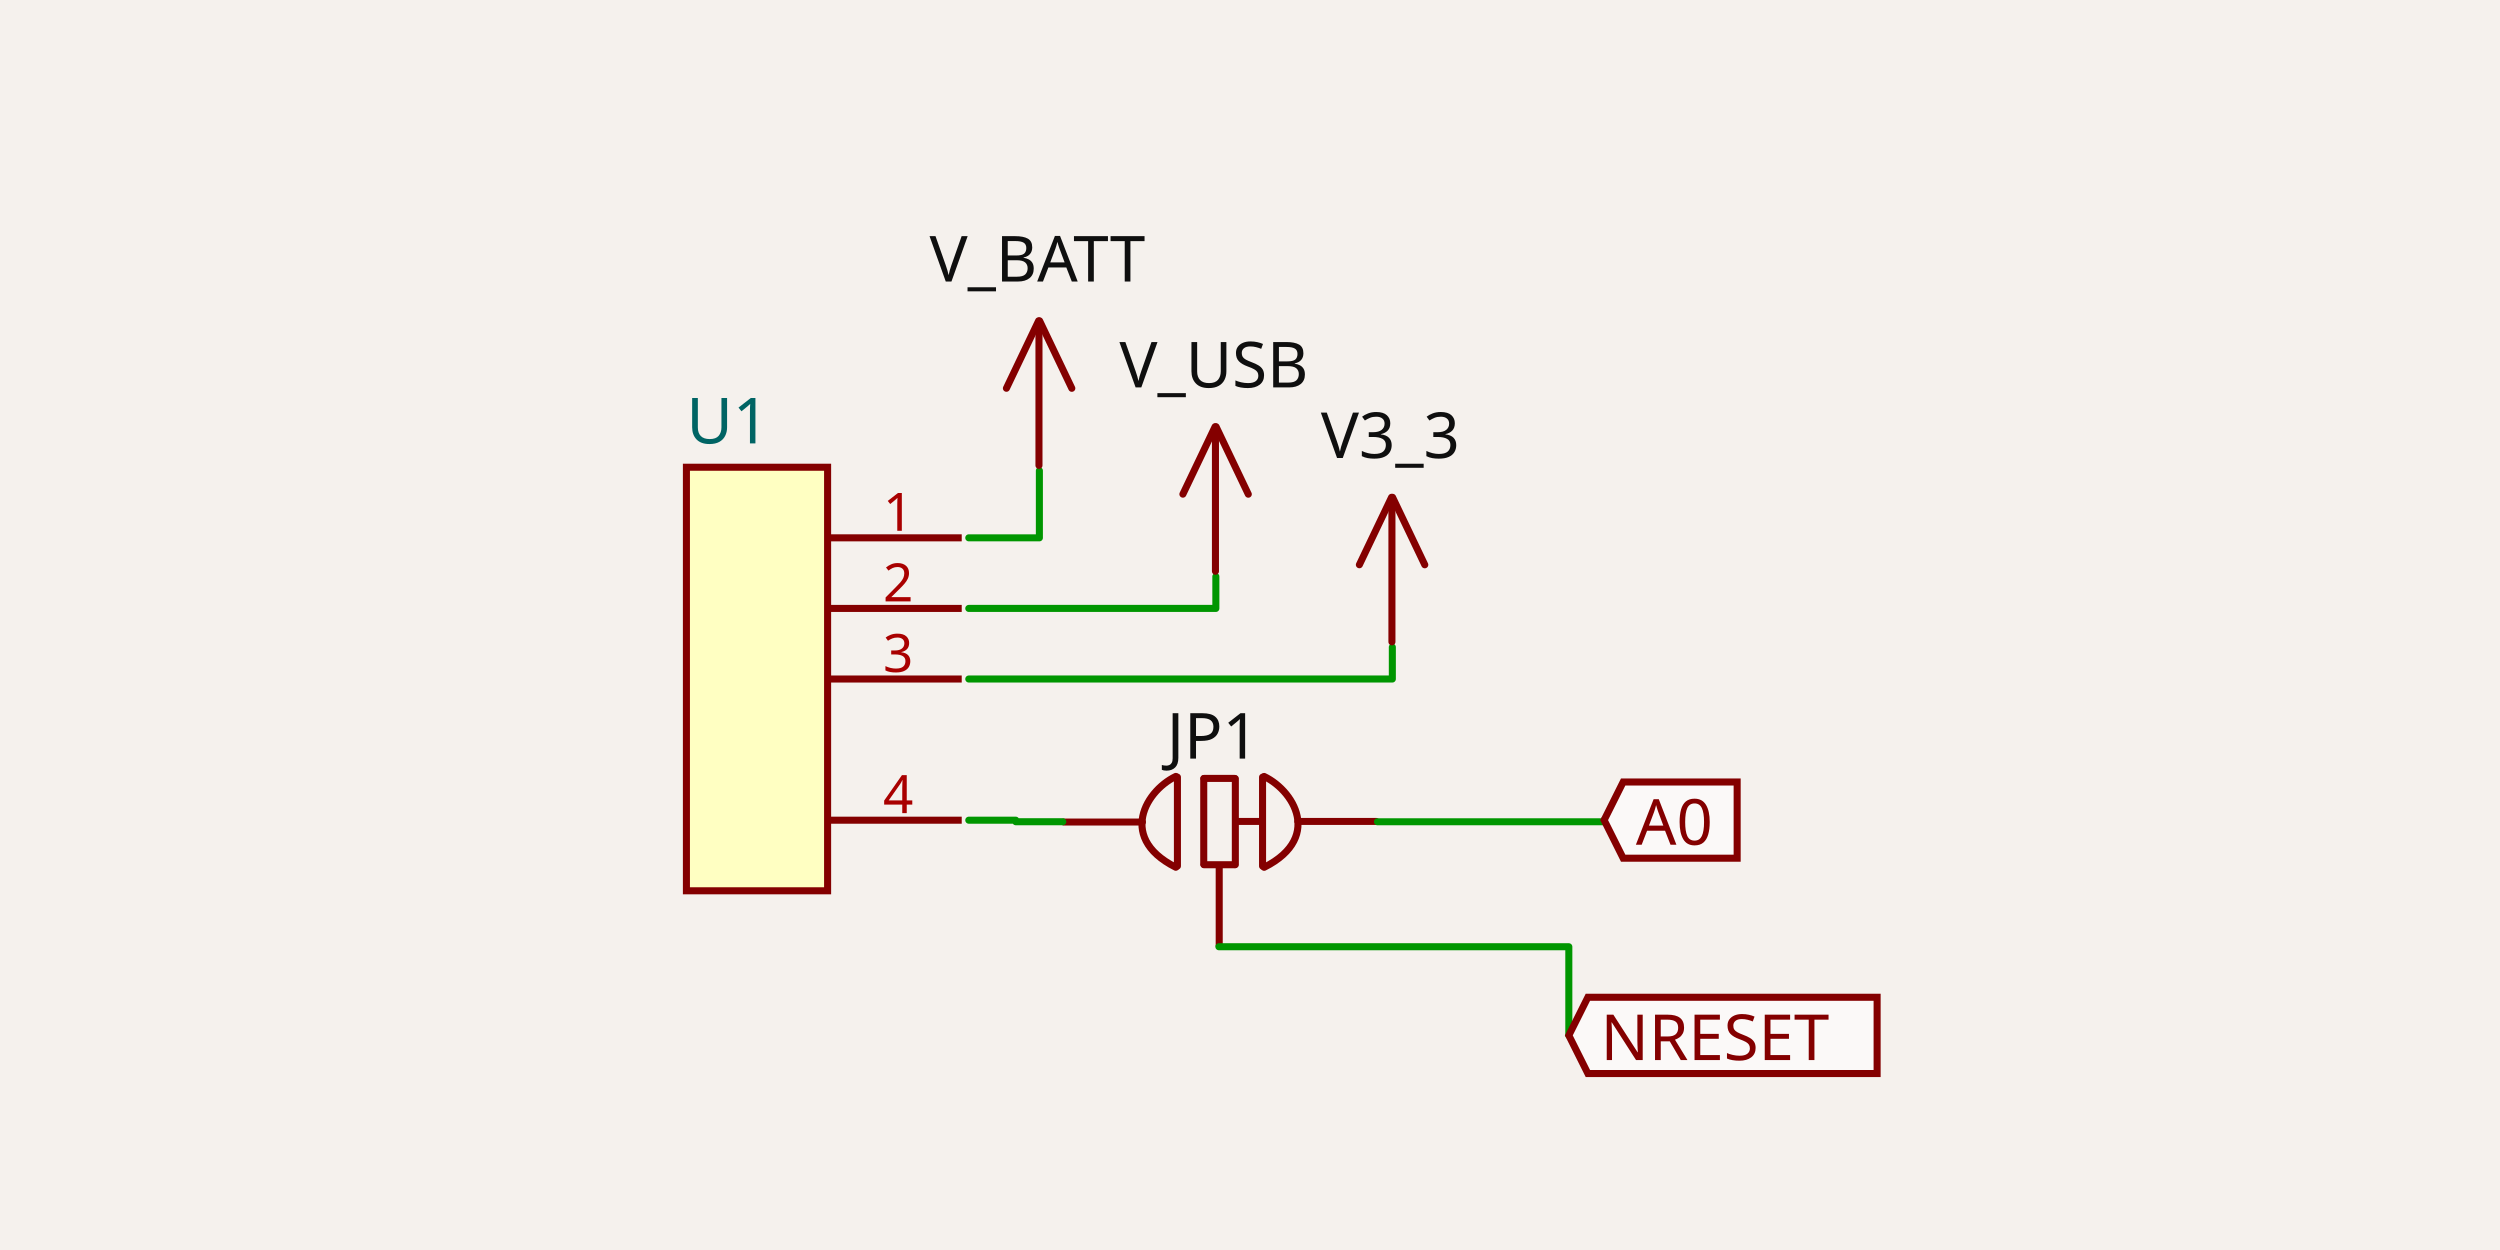
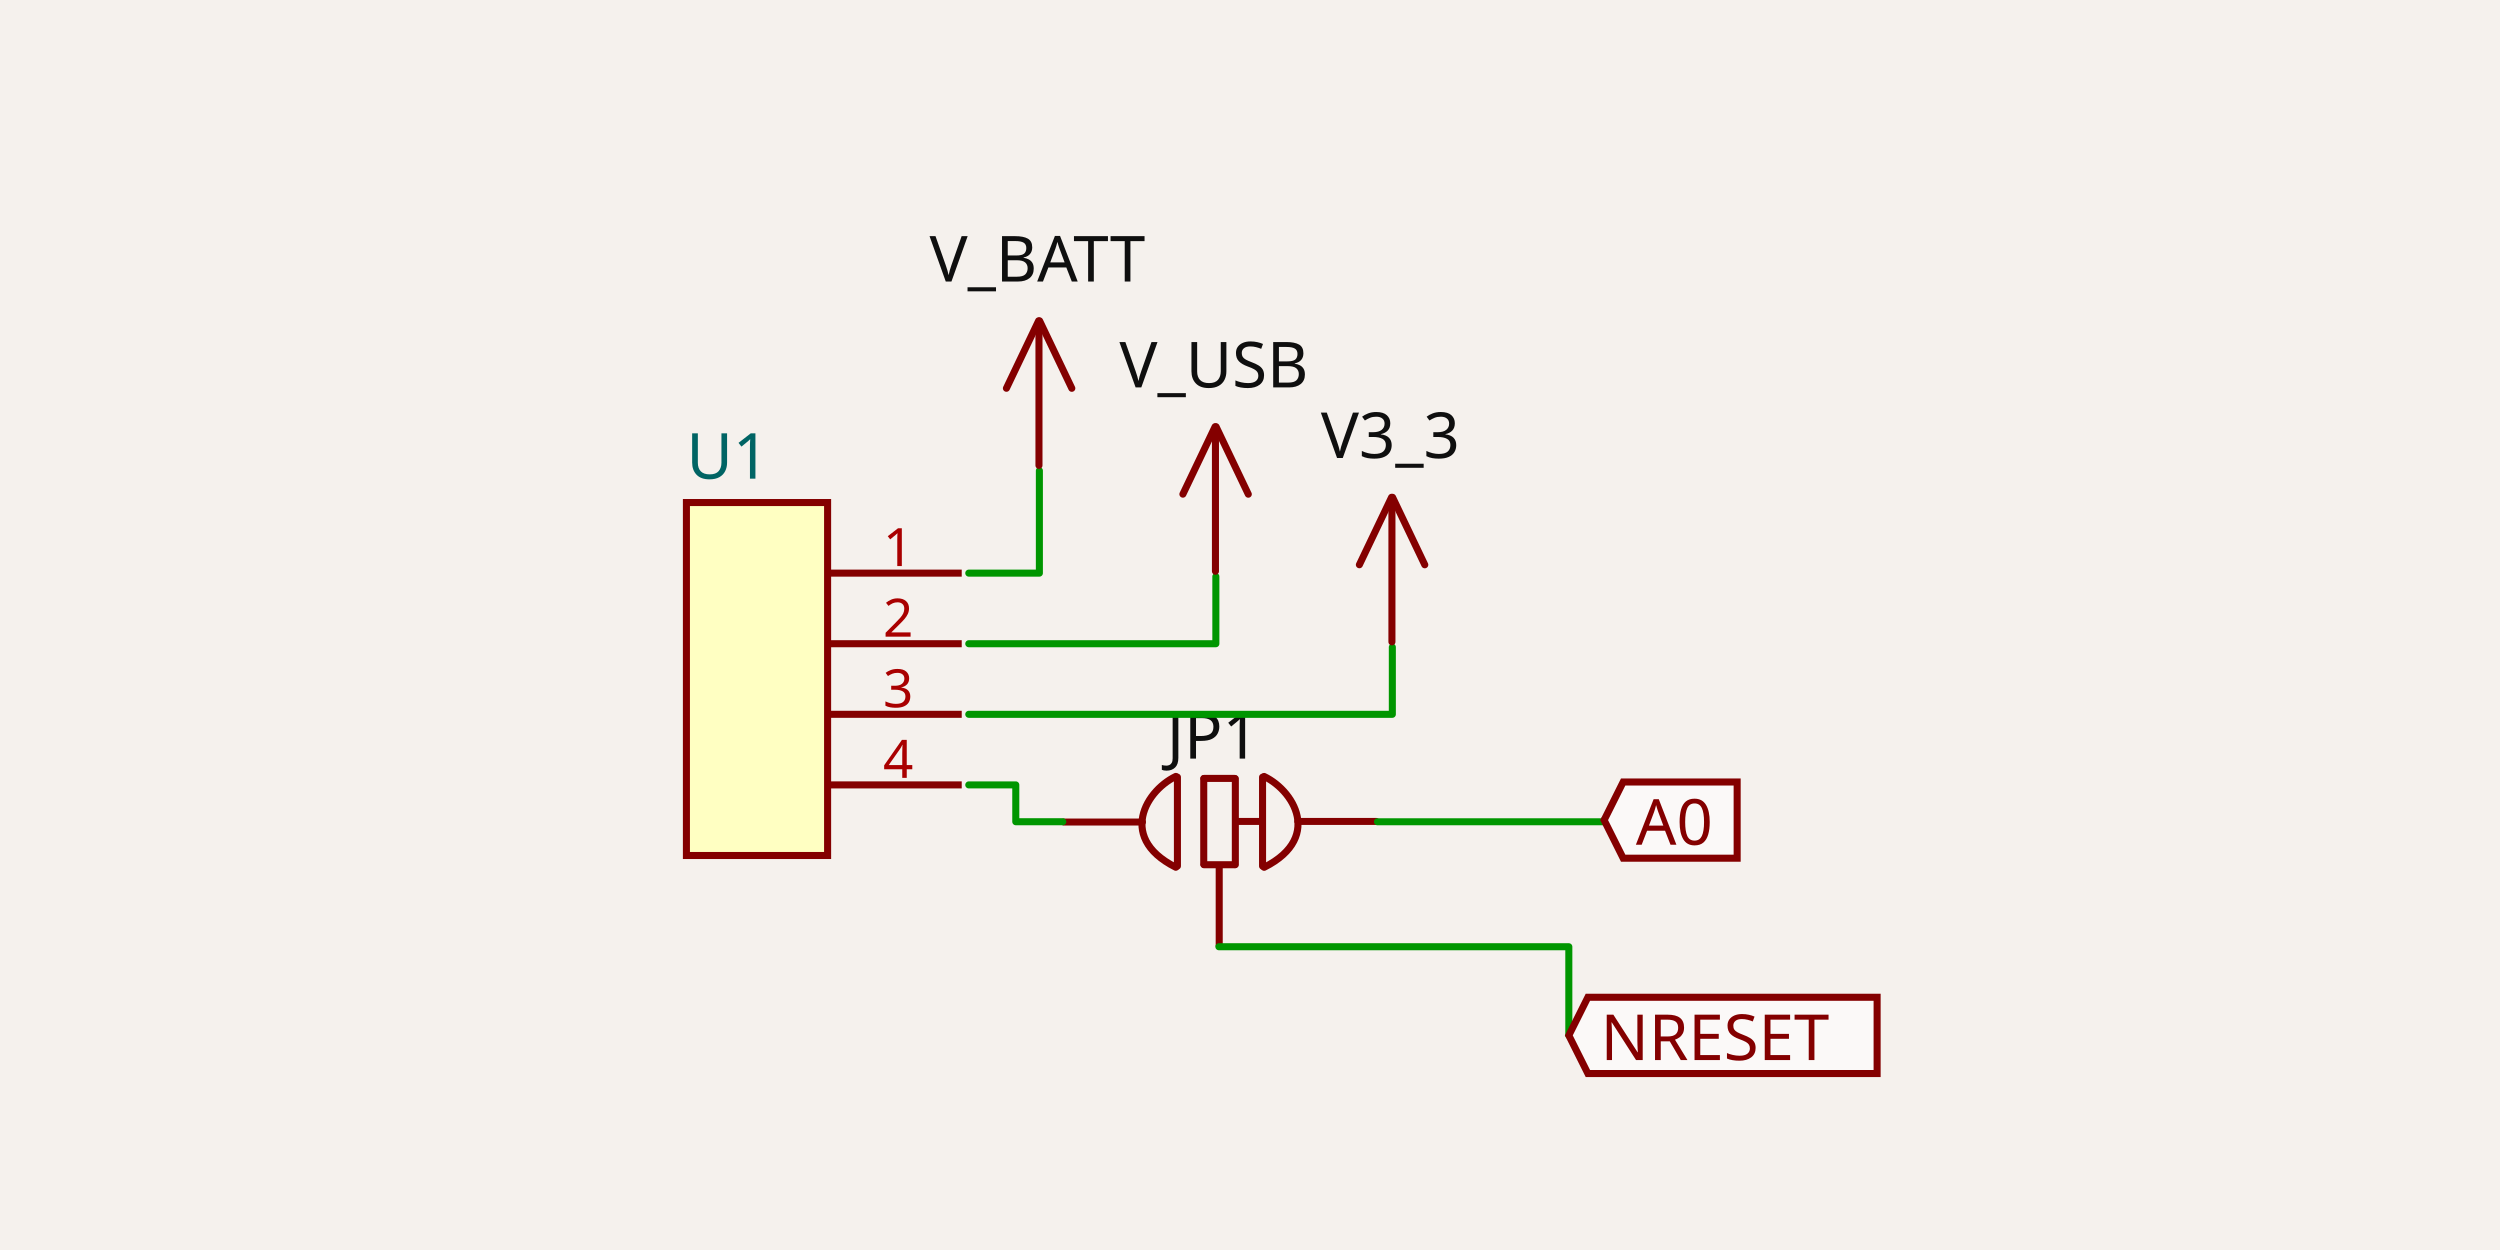
<svg xmlns="http://www.w3.org/2000/svg" width="1200" height="600" style="background-color: rgb(245, 241, 237)" data-real-to-screen-transform="matrix(169.4213320282,0,0,-169.4213320282,329.4793117729,598.6446293438)" data-software-used-string="@tscircuit/core@0.0.555">
  <style>
              .boundary { fill: rgb(245, 241, 237); }
              .schematic-boundary { fill: none; stroke: #fff; }
              .component { fill: none; stroke: rgb(132, 0, 0); }
              .chip { fill: rgb(255, 255, 194); stroke: rgb(132, 0, 0); }
              .component-pin { fill: none; stroke: rgb(132, 0, 0); }
              .trace:hover {
                filter: invert(1);
              }
              .trace:hover .trace-crossing-outline {
                opacity: 0;
              }
              .trace:hover .trace-junction {
                filter: invert(1);
              }
              .text { font-family: sans-serif; fill: rgb(0, 150, 0); }
              .pin-number { fill: rgb(169, 0, 0); }
              .port-label { fill: rgb(0, 100, 100); }
              .component-name { fill: rgb(0, 100, 100); }
            </style>
  <rect class="boundary" x="0" y="0" width="1200" height="600" />
  <g data-circuit-json-type="schematic_component" data-schematic-component-id="schematic_component_0">
-     <rect class="component chip" x="329.479" y="224.274" width="67.769" height="203.306" stroke-width="3.388px" fill="rgb(255, 255, 194)" stroke="rgb(132, 0, 0)" />
-     <rect class="component-overlay" x="329.479" y="224.274" width="67.769" height="203.306" fill="transparent" />
-     <text x="329.479" y="449.605" fill="#006464" text-anchor="start" dominant-baseline="middle" font-family="sans-serif" font-size="30.496px" transform="rotate(0, 329.4793, 449.6048)" />
-     <text x="329.479" y="202.25" fill="#006464" text-anchor="start" dominant-baseline="middle" font-family="sans-serif" font-size="30.496px" transform="rotate(0, 329.4793, 202.2496)">U1</text>
-     <line class="component-pin" x1="461.628" y1="258.159" x2="397.248" y2="258.159" stroke-width="3.388px" />
-     <text class="pin-number" x="431.132" y="254.77" style="font-family: sans-serif;" fill="rgb(169, 0, 0)" text-anchor="middle" dominant-baseline="auto" font-size="25.413px" transform="">1</text>
-     <line class="component-pin" x1="461.628" y1="292.043" x2="397.248" y2="292.043" stroke-width="3.388px" />
-     <text class="pin-number" x="431.132" y="288.655" style="font-family: sans-serif;" fill="rgb(169, 0, 0)" text-anchor="middle" dominant-baseline="auto" font-size="25.413px" transform="">2</text>
-     <line class="component-pin" x1="461.628" y1="325.927" x2="397.248" y2="325.927" stroke-width="3.388px" />
-     <text class="pin-number" x="431.132" y="322.539" style="font-family: sans-serif;" fill="rgb(169, 0, 0)" text-anchor="middle" dominant-baseline="auto" font-size="25.413px" transform="">3</text>
-     <line class="component-pin" x1="461.628" y1="393.696" x2="397.248" y2="393.696" stroke-width="3.388px" />
-     <text class="pin-number" x="431.132" y="390.307" style="font-family: sans-serif;" fill="rgb(169, 0, 0)" text-anchor="middle" dominant-baseline="auto" font-size="25.413px" transform="">4</text>
+     <rect class="component chip" x="329.479" y="241.217" width="67.769" height="169.421" stroke-width="3.388px" fill="rgb(255, 255, 194)" stroke="rgb(132, 0, 0)" />
+     <rect class="component-overlay" x="329.479" y="241.217" width="67.769" height="169.421" fill="transparent" />
+     <text x="329.479" y="432.663" fill="#006464" text-anchor="start" dominant-baseline="middle" font-family="sans-serif" font-size="30.496px" transform="rotate(0, 329.4793, 432.6626)" />
+     <text x="329.479" y="219.192" fill="#006464" text-anchor="start" dominant-baseline="middle" font-family="sans-serif" font-size="30.496px" transform="rotate(0, 329.4793, 219.1918)">U1</text>
+     <line class="component-pin" x1="461.628" y1="275.101" x2="397.248" y2="275.101" stroke-width="3.388px" />
+     <text class="pin-number" x="431.132" y="271.712" style="font-family: sans-serif;" fill="rgb(169, 0, 0)" text-anchor="middle" dominant-baseline="auto" font-size="25.413px" transform="">1</text>
+     <line class="component-pin" x1="461.628" y1="308.985" x2="397.248" y2="308.985" stroke-width="3.388px" />
+     <text class="pin-number" x="431.132" y="305.597" style="font-family: sans-serif;" fill="rgb(169, 0, 0)" text-anchor="middle" dominant-baseline="auto" font-size="25.413px" transform="">2</text>
+     <line class="component-pin" x1="461.628" y1="342.869" x2="397.248" y2="342.869" stroke-width="3.388px" />
+     <text class="pin-number" x="431.132" y="339.481" style="font-family: sans-serif;" fill="rgb(169, 0, 0)" text-anchor="middle" dominant-baseline="auto" font-size="25.413px" transform="">3</text>
+     <line class="component-pin" x1="461.628" y1="376.754" x2="397.248" y2="376.754" stroke-width="3.388px" />
+     <text class="pin-number" x="431.132" y="373.365" style="font-family: sans-serif;" fill="rgb(169, 0, 0)" text-anchor="middle" dominant-baseline="auto" font-size="25.413px" transform="">4</text>
  </g>
  <g data-circuit-json-type="schematic_component" data-schematic-component-id="schematic_component_1">
    <rect class="component-overlay" x="510.715" y="372.684" width="149.819" height="81.173" fill="transparent" />
    <path d="M 548.367 394.579 L 510.715 394.579" stroke="rgb(132, 0, 0)" fill="none" stroke-width="3.388px" stroke-linecap="round" />
    <path d="M 660.534 394.289 L 622.974 394.289" stroke="rgb(132, 0, 0)" fill="none" stroke-width="3.388px" stroke-linecap="round" />
    <path d="M 605.914 394.29 L 593.273 394.29" stroke="rgb(132, 0, 0)" fill="none" stroke-width="3.388px" stroke-linecap="round" />
    <path d="M 585.222 416.205 L 585.222 453.856" stroke="rgb(132, 0, 0)" fill="none" stroke-width="3.388px" stroke-linecap="round" />
    <path d="M 606.025 373.039 L 606.025 415.731" stroke="rgb(132, 0, 0)" fill="none" stroke-width="3.388px" stroke-linecap="round" />
    <path d="M 592.964 373.769 L 592.964 415.027" stroke="rgb(132, 0, 0)" fill="none" stroke-width="3.388px" stroke-linecap="round" />
    <path d="M 577.796 373.721 L 577.796 414.93" stroke="rgb(132, 0, 0)" fill="none" stroke-width="3.388px" stroke-linecap="round" />
    <path d="M 592.634 373.645 L 577.931 373.645" stroke="rgb(132, 0, 0)" fill="none" stroke-width="3.388px" stroke-linecap="round" />
    <path d="M 592.601 415.082 L 577.992 415.082" stroke="rgb(132, 0, 0)" fill="none" stroke-width="3.388px" stroke-linecap="round" />
    <path d="M 565.162 373.023 L 565.162 415.714" stroke="rgb(132, 0, 0)" fill="none" stroke-width="3.388px" stroke-linecap="round" />
    <path d="M 564.375 416.284 L 564.375 416.284 L 561.728 414.856 L 559.346 413.376 L 557.221 411.849 L 555.344 410.281 L 553.707 408.676 L 552.299 407.041 L 551.113 405.38 L 550.139 403.7 L 549.369 402.005 L 548.793 400.302 L 548.402 398.594 L 548.188 396.889 L 548.142 395.191 L 548.255 393.505 L 548.517 391.838 L 548.92 390.194 L 549.456 388.579 L 550.114 386.998 L 550.887 385.457 L 551.765 383.962 L 552.74 382.517 L 553.801 381.128 L 554.941 379.8 L 556.151 378.539 L 557.422 377.351 L 558.744 376.241 L 560.109 375.213 L 561.508 374.274 L 562.932 373.429 L 564.371 372.684 L 564.371 372.684" stroke="rgb(132, 0, 0)" fill="none" stroke-width="3.388px" stroke-linecap="round" />
    <path d="M 606.799 416.305 L 606.799 416.305 L 609.447 414.878 L 611.829 413.398 L 613.953 411.871 L 615.83 410.302 L 617.468 408.698 L 618.875 407.062 L 620.061 405.402 L 621.035 403.722 L 621.806 402.027 L 622.382 400.323 L 622.773 398.616 L 622.986 396.91 L 623.033 395.212 L 622.92 393.526 L 622.657 391.859 L 622.254 390.215 L 621.719 388.6 L 621.06 387.02 L 620.287 385.479 L 619.409 383.983 L 618.435 382.538 L 617.373 381.149 L 616.233 379.822 L 615.023 378.561 L 613.753 377.373 L 612.431 376.262 L 611.066 375.235 L 609.667 374.296 L 608.243 373.451 L 606.803 372.705 L 606.803 372.705" stroke="rgb(132, 0, 0)" fill="none" stroke-width="3.388px" stroke-linecap="round" />
    <text x="582.167" y="364.122" fill="rgb(15, 15, 15)" font-family="sans-serif" text-anchor="middle" dominant-baseline="auto" font-size="30.496px">JP1</text>
  </g>
  <g class="trace" data-circuit-json-type="schematic_trace" data-schematic-trace-id="schematic_trace_0">
-     <path d="M 510.135 394.429 L 487.576 394.429 L 487.576 393.696 L 465.016 393.696" class="trace-invisible-hover-outline" stroke="rgb(0, 150, 0)" fill="none" stroke-width="27.107px" stroke-linecap="round" opacity="0" stroke-linejoin="round" />
-     <path d="M 510.135 394.429 L 487.576 394.429 L 487.576 393.696 L 465.016 393.696" stroke="rgb(0, 150, 0)" fill="none" stroke-width="3.388px" stroke-linecap="round" stroke-linejoin="round" />
+     <path d="M 510.135 394.429 L 487.576 394.429 L 487.576 376.754 L 465.016 376.754" class="trace-invisible-hover-outline" stroke="rgb(0, 150, 0)" fill="none" stroke-width="27.107px" stroke-linecap="round" opacity="0" stroke-linejoin="round" />
+     <path d="M 510.135 394.429 L 487.576 394.429 L 487.576 376.754 L 465.016 376.754" stroke="rgb(0, 150, 0)" fill="none" stroke-width="3.388px" stroke-linecap="round" stroke-linejoin="round" />
  </g>
  <g class="trace" data-circuit-json-type="schematic_trace" data-schematic-trace-id="schematic_trace_1">
-     <path d="M 465.016 292.043 L 583.611 292.043 L 583.611 276.744" class="trace-invisible-hover-outline" stroke="rgb(0, 150, 0)" fill="none" stroke-width="27.107px" stroke-linecap="round" opacity="0" stroke-linejoin="round" />
-     <path d="M 465.016 292.043 L 583.611 292.043 L 583.611 276.744" stroke="rgb(0, 150, 0)" fill="none" stroke-width="3.388px" stroke-linecap="round" stroke-linejoin="round" />
+     <path d="M 465.016 308.985 L 583.611 308.985 L 583.611 276.744" class="trace-invisible-hover-outline" stroke="rgb(0, 150, 0)" fill="none" stroke-width="27.107px" stroke-linecap="round" opacity="0" stroke-linejoin="round" />
+     <path d="M 465.016 308.985 L 583.611 308.985 L 583.611 276.744" stroke="rgb(0, 150, 0)" fill="none" stroke-width="3.388px" stroke-linecap="round" stroke-linejoin="round" />
  </g>
  <g class="trace" data-circuit-json-type="schematic_trace" data-schematic-trace-id="schematic_trace_2">
-     <path d="M 465.016 258.159 L 498.901 258.159 L 498.901 225.918" class="trace-invisible-hover-outline" stroke="rgb(0, 150, 0)" fill="none" stroke-width="27.107px" stroke-linecap="round" opacity="0" stroke-linejoin="round" />
-     <path d="M 465.016 258.159 L 498.901 258.159 L 498.901 225.918" stroke="rgb(0, 150, 0)" fill="none" stroke-width="3.388px" stroke-linecap="round" stroke-linejoin="round" />
+     <path d="M 465.016 275.101 L 498.901 275.101 L 498.901 225.918" class="trace-invisible-hover-outline" stroke="rgb(0, 150, 0)" fill="none" stroke-width="27.107px" stroke-linecap="round" opacity="0" stroke-linejoin="round" />
+     <path d="M 465.016 275.101 L 498.901 275.101 L 498.901 225.918" stroke="rgb(0, 150, 0)" fill="none" stroke-width="3.388px" stroke-linecap="round" stroke-linejoin="round" />
  </g>
  <g class="trace" data-circuit-json-type="schematic_trace" data-schematic-trace-id="schematic_trace_3">
-     <path d="M 465.016 325.927 L 668.322 325.927 L 668.322 310.628" class="trace-invisible-hover-outline" stroke="rgb(0, 150, 0)" fill="none" stroke-width="27.107px" stroke-linecap="round" opacity="0" stroke-linejoin="round" />
-     <path d="M 465.016 325.927 L 668.322 325.927 L 668.322 310.628" stroke="rgb(0, 150, 0)" fill="none" stroke-width="3.388px" stroke-linecap="round" stroke-linejoin="round" />
+     <path d="M 465.016 342.869 L 668.322 342.869 L 668.322 310.628" class="trace-invisible-hover-outline" stroke="rgb(0, 150, 0)" fill="none" stroke-width="27.107px" stroke-linecap="round" opacity="0" stroke-linejoin="round" />
+     <path d="M 465.016 342.869 L 668.322 342.869 L 668.322 310.628" stroke="rgb(0, 150, 0)" fill="none" stroke-width="3.388px" stroke-linecap="round" stroke-linejoin="round" />
  </g>
  <g class="trace" data-circuit-json-type="schematic_trace" data-schematic-trace-id="schematic_trace_4">
    <path d="M 661.192 394.45 L 769.975 394.45 L 769.975 393.645" class="trace-invisible-hover-outline" stroke="rgb(0, 150, 0)" fill="none" stroke-width="27.107px" stroke-linecap="round" opacity="0" stroke-linejoin="round" />
    <path d="M 661.192 394.45 L 769.975 394.45 L 769.975 393.645" stroke="rgb(0, 150, 0)" fill="none" stroke-width="3.388px" stroke-linecap="round" stroke-linejoin="round" />
  </g>
  <g class="trace" data-circuit-json-type="schematic_trace" data-schematic-trace-id="schematic_trace_5">
    <path d="M 585.072 454.436 L 753.033 454.436 L 753.033 496.992" class="trace-invisible-hover-outline" stroke="rgb(0, 150, 0)" fill="none" stroke-width="27.107px" stroke-linecap="round" opacity="0" stroke-linejoin="round" />
    <path d="M 585.072 454.436 L 753.033 454.436 L 753.033 496.992" stroke="rgb(0, 150, 0)" fill="none" stroke-width="3.388px" stroke-linecap="round" stroke-linejoin="round" />
  </g>
  <rect class="component-overlay" x="567.79" y="204.823" width="31.39" height="69.389" fill="transparent" />
  <path d="M 583.237 204.823 L 567.79 237.195" stroke="rgb(132, 0, 0)" fill="none" stroke-width="3.388px" stroke-linecap="round" />
  <path d="M 583.733 204.84 L 599.18 237.212" stroke="rgb(132, 0, 0)" fill="none" stroke-width="3.388px" stroke-linecap="round" />
  <path d="M 583.416 205.677 L 583.416 274.212" stroke="rgb(132, 0, 0)" fill="none" stroke-width="3.388px" stroke-linecap="round" />
  <text x="582.658" y="194.895" fill="rgb(15, 15, 15)" font-family="sans-serif" text-anchor="middle" dominant-baseline="ideographic" font-size="30.496px">V_USB</text>
  <rect class="component-overlay" x="483.079" y="153.997" width="31.39" height="69.389" fill="transparent" />
  <path d="M 498.526 153.997 L 483.079 186.368" stroke="rgb(132, 0, 0)" fill="none" stroke-width="3.388px" stroke-linecap="round" />
  <path d="M 499.022 154.014 L 514.469 186.385" stroke="rgb(132, 0, 0)" fill="none" stroke-width="3.388px" stroke-linecap="round" />
  <path d="M 498.705 154.851 L 498.705 223.385" stroke="rgb(132, 0, 0)" fill="none" stroke-width="3.388px" stroke-linecap="round" />
  <text x="497.947" y="144.069" fill="rgb(15, 15, 15)" font-family="sans-serif" text-anchor="middle" dominant-baseline="ideographic" font-size="30.496px">V_BATT</text>
  <rect class="component-overlay" x="652.5" y="238.708" width="31.39" height="69.389" fill="transparent" />
  <path d="M 667.948 238.708 L 652.5 271.079" stroke="rgb(132, 0, 0)" fill="none" stroke-width="3.388px" stroke-linecap="round" />
  <path d="M 668.444 238.724 L 683.891 271.096" stroke="rgb(132, 0, 0)" fill="none" stroke-width="3.388px" stroke-linecap="round" />
  <path d="M 668.126 239.562 L 668.126 308.096" stroke="rgb(132, 0, 0)" fill="none" stroke-width="3.388px" stroke-linecap="round" />
  <text x="667.369" y="228.779" fill="rgb(15, 15, 15)" font-family="sans-serif" text-anchor="middle" dominant-baseline="ideographic" font-size="30.496px">V3_3</text>
  <path class="net-label" d="     M 769.975,393.645     L 779.124,375.347     L 833.835,375.347     L 833.835,411.942     L 779.124,411.942     Z   " fill="rgba(255, 255, 255, 0.6)" stroke="rgb(132, 0, 0)" stroke-width="3.388px" />
  <text class="net-label-text" x="785.223" y="393.645" fill="rgb(132, 0, 0)" text-anchor="start" dominant-baseline="central" font-family="sans-serif" font-variant-numeric="tabular-nums" font-size="30.496px" transform="">A0</text>
  <path class="net-label" d="     M 753.033,496.992     L 762.181,478.694     L 901.017,478.694     L 901.017,515.289     L 762.181,515.289     Z   " fill="rgba(255, 255, 255, 0.6)" stroke="rgb(132, 0, 0)" stroke-width="3.388px" />
  <text class="net-label-text" x="768.281" y="496.992" fill="rgb(132, 0, 0)" text-anchor="start" dominant-baseline="central" font-family="sans-serif" font-variant-numeric="tabular-nums" font-size="30.496px" transform="">NRESET</text>
</svg>
